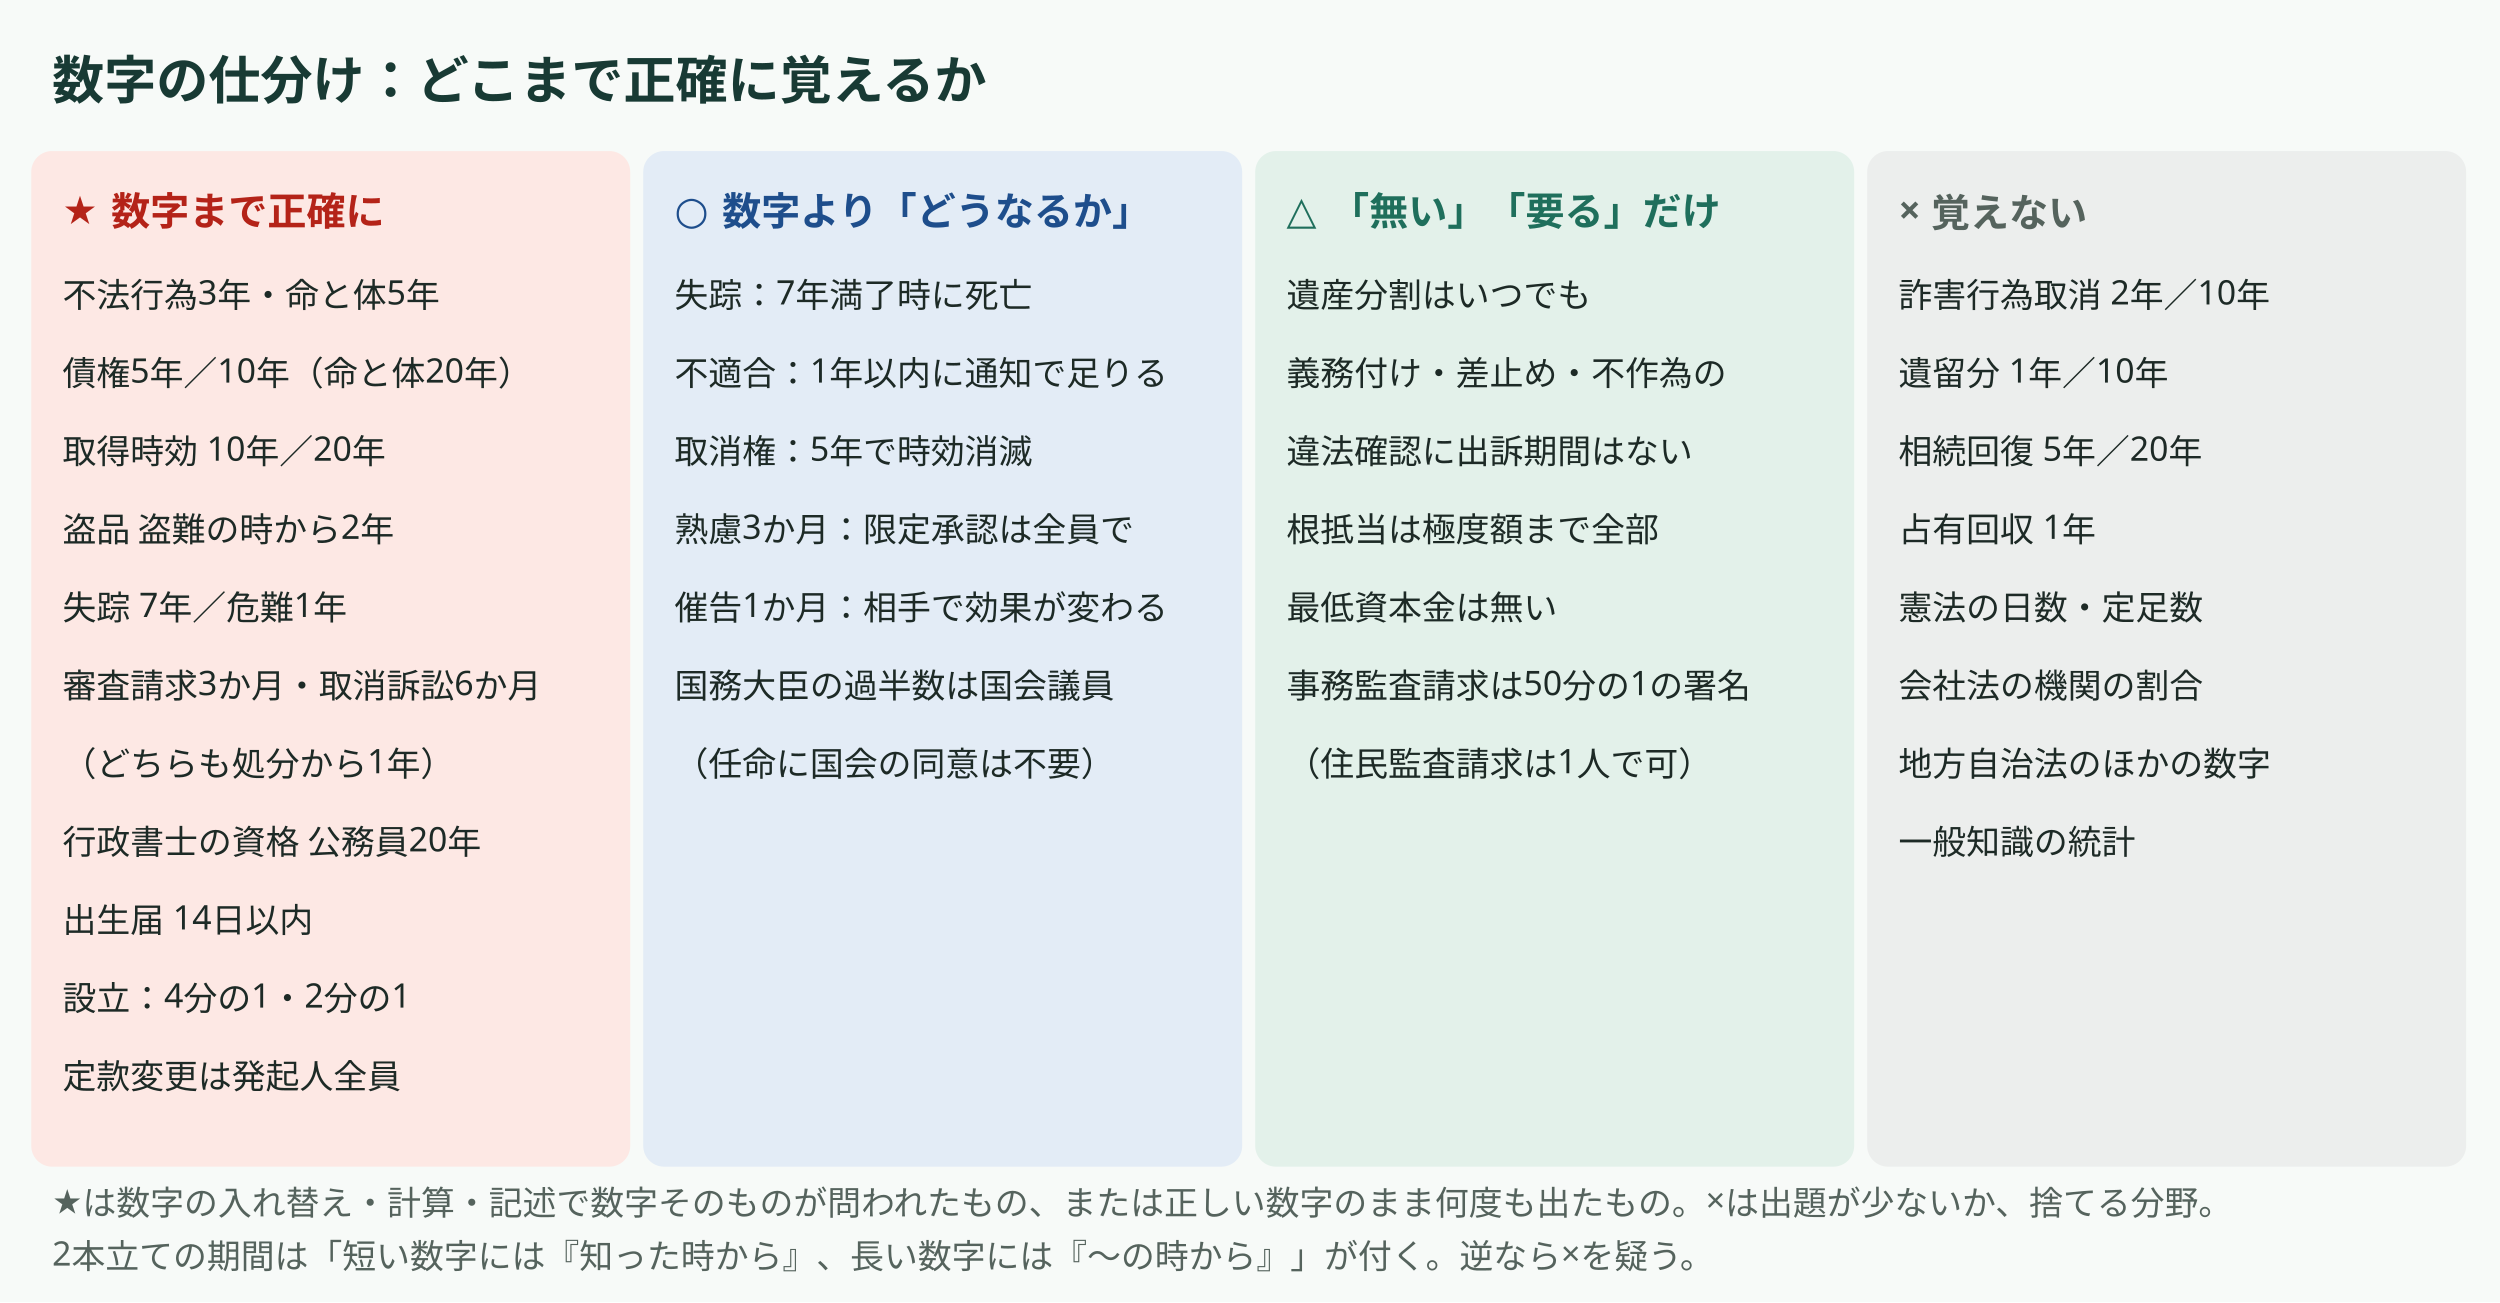
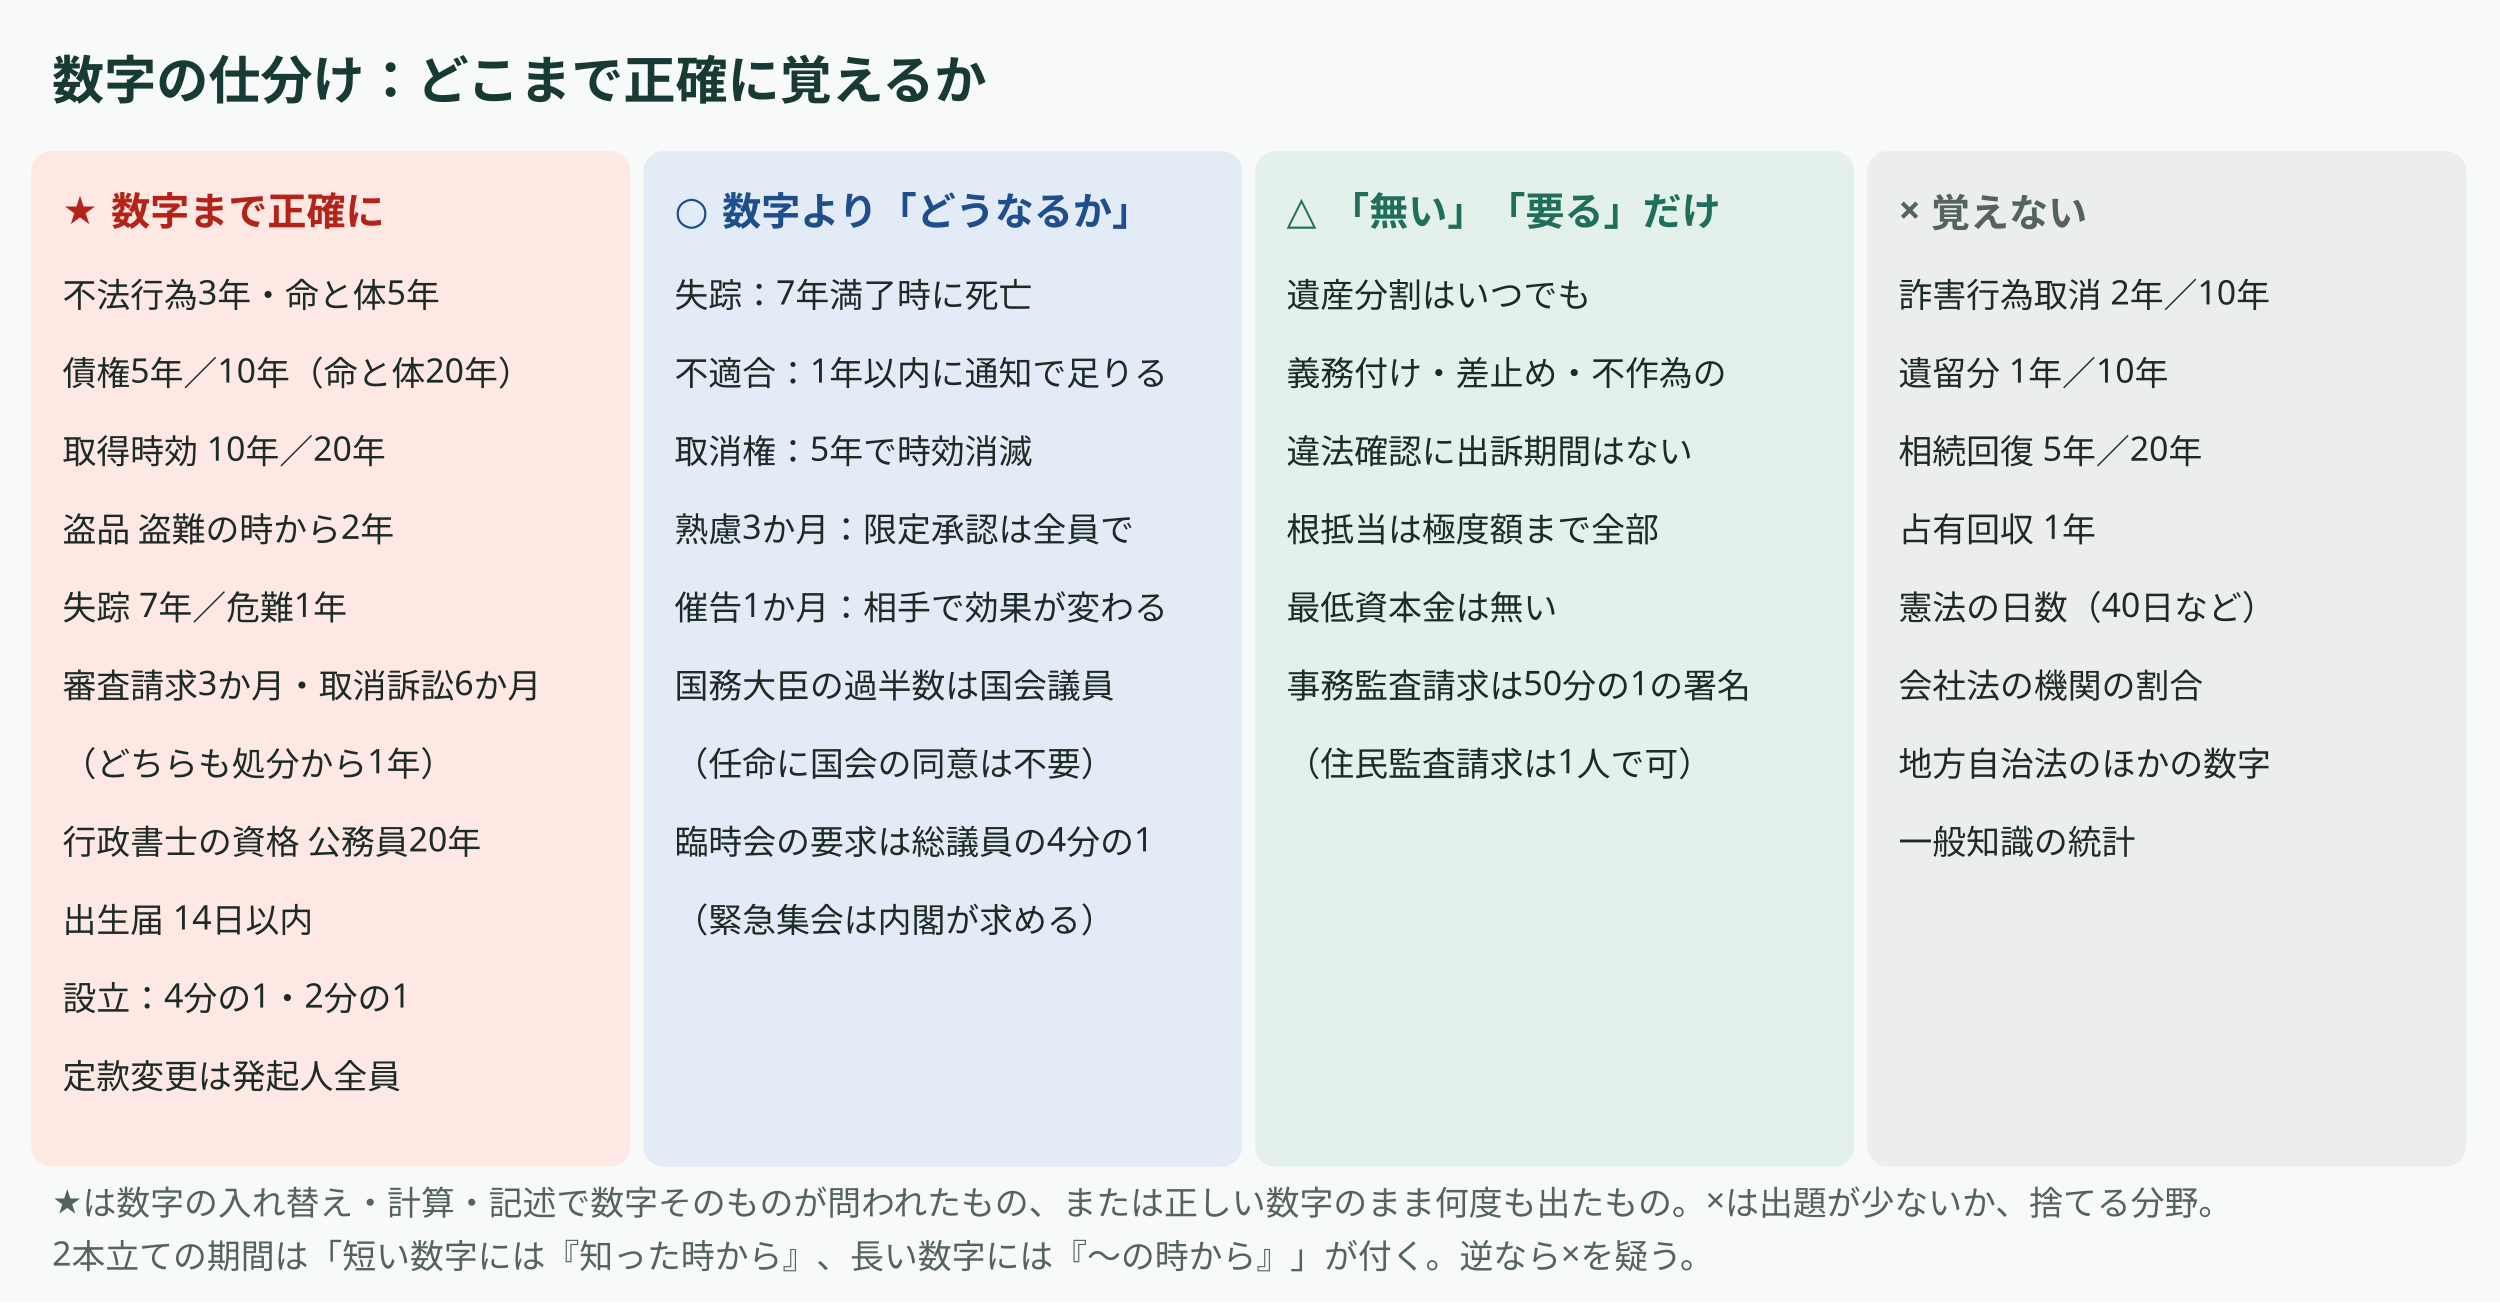
<svg xmlns="http://www.w3.org/2000/svg" viewBox="0 0 960 500" role="img" aria-labelledby="t d">
  <style>
    text { font-family: "Hiragino Sans", "Hiragino Kaku Gothic ProN", "Noto Sans JP", "Yu Gothic", sans-serif; fill: #1d2a26; }
    .h { font-size: 20px; font-weight: 800; fill: #183a34; }
    .k { font-size: 15px; font-weight: 800; }
    .c { font-size: 13px; }
    .s { font-size: 12.5px; fill: #55635d; }
    .note { font-size: 13px; fill: #55635d; }
  </style>
  <rect x="0" y="0" width="960" height="500" fill="#f7faf8" />
  <text class="h" x="20" y="38">数字の仕分け：どこまで正確に覚えるか</text>
  <rect x="12" y="58" width="230" height="390" rx="8" fill="#fde8e4" />
  <text class="k" x="24" y="86" style="fill:#b42318">★ 数字まで正確に</text>
  <text class="c" x="24" y="118">不法行為3年・命と体5年</text>
  <text class="c" x="24" y="148">債権5年／10年（命と体20年）</text>
  <text class="c" x="24" y="178">取得時効 10年／20年</text>
  <text class="c" x="24" y="208">盗品 盗難の時から2年</text>
  <text class="c" x="24" y="238">失踪 7年／危難1年</text>
  <text class="c" x="24" y="268">審査請求3か月・取消訴訟6か月</text>
  <text class="c" x="24" y="298">　（どちらも処分から1年）</text>
  <text class="c" x="24" y="328">行政書士の資格 公務員20年</text>
  <text class="c" x="24" y="358">出生届 14日以内</text>
  <text class="c" x="24" y="388">設立：4分の1・2分の1</text>
  <text class="c" x="24" y="418">　定款変更は発起人全員</text>
  <rect x="247" y="58" width="230" height="390" rx="8" fill="#e3ecf6" />
  <text class="k" x="259" y="86" style="fill:#1e4e8c">○ 数字より「どうなるか」</text>
  <text class="c" x="259" y="118">失踪：7年満了時に死亡</text>
  <text class="c" x="259" y="148">不適合：1年以内に通知で足りる</text>
  <text class="c" x="259" y="178">取消権：5年で時効消滅</text>
  <text class="c" x="259" y="208">熟慮3か月：限定承認は全員で</text>
  <text class="c" x="259" y="238">催告1か月：相手で効果が変わる</text>
  <text class="c" x="259" y="268">国務大臣の過半数は国会議員</text>
  <text class="c" x="259" y="298">　（任命に国会の同意は不要）</text>
+   <text class="c" x="259" y="328">臨時会の要求は総議員の4分の1</text>
+   <text class="c" x="259" y="358">　（緊急集会は内閣が求める）</text>
  <rect x="482" y="58" width="230" height="390" rx="8" fill="#e3f1ea" />
  <text class="k" x="494" y="86" style="fill:#1f6f5c">△ 「無い」「要る」だけ</text>
  <text class="c" x="494" y="118">遺産分割はいつでも</text>
  <text class="c" x="494" y="148">義務付け・差止め・不作為の</text>
  <text class="c" x="494" y="178">　違法確認に出訴期間はない</text>
  <text class="c" x="494" y="208">根抵当は極度額まで全部</text>
  <text class="c" x="494" y="238">最低資本金は無い</text>
  <text class="c" x="494" y="268">事務監査請求は50分の1の署名</text>
  <text class="c" x="494" y="298">　（住民監査請求は1人で可）</text>
  <rect x="717" y="58" width="230" height="390" rx="8" fill="#eceeed" />
  <text class="k" x="729" y="86" style="fill:#55635d">× 覚えない</text>
  <text class="c" x="729" y="118">詐害行為取消 2年／10年</text>
  <text class="c" x="729" y="148">遺留分 1年／10年</text>
  <text class="c" x="729" y="178">相続回復 5年／20年</text>
  <text class="c" x="729" y="208">占有回収 1年</text>
-   <text class="c" x="729" y="238">憲法の日数・定足数</text>
+   <text class="c" x="729" y="238">憲法の日数（40日など）</text>
  <text class="c" x="729" y="268">会社法の機関の割合</text>
  <text class="c" x="729" y="298">地方自治法のほかの数字</text>
  <text class="c" x="729" y="328">一般知識の統計</text>
  <text class="note" x="20" y="466">★は数字の入れ替え・計算・記述で数字そのものが問われたもの、または正しい数字のまま何度も出たもの。×は出題が少ないか、捨てる分野。</text>
  <text class="note" x="20" y="486">2本立ての期間は「短い数字には『知った時から』、長い数字には『〜の時から』」が付く。逆なら×を疑う。</text>
</svg>
